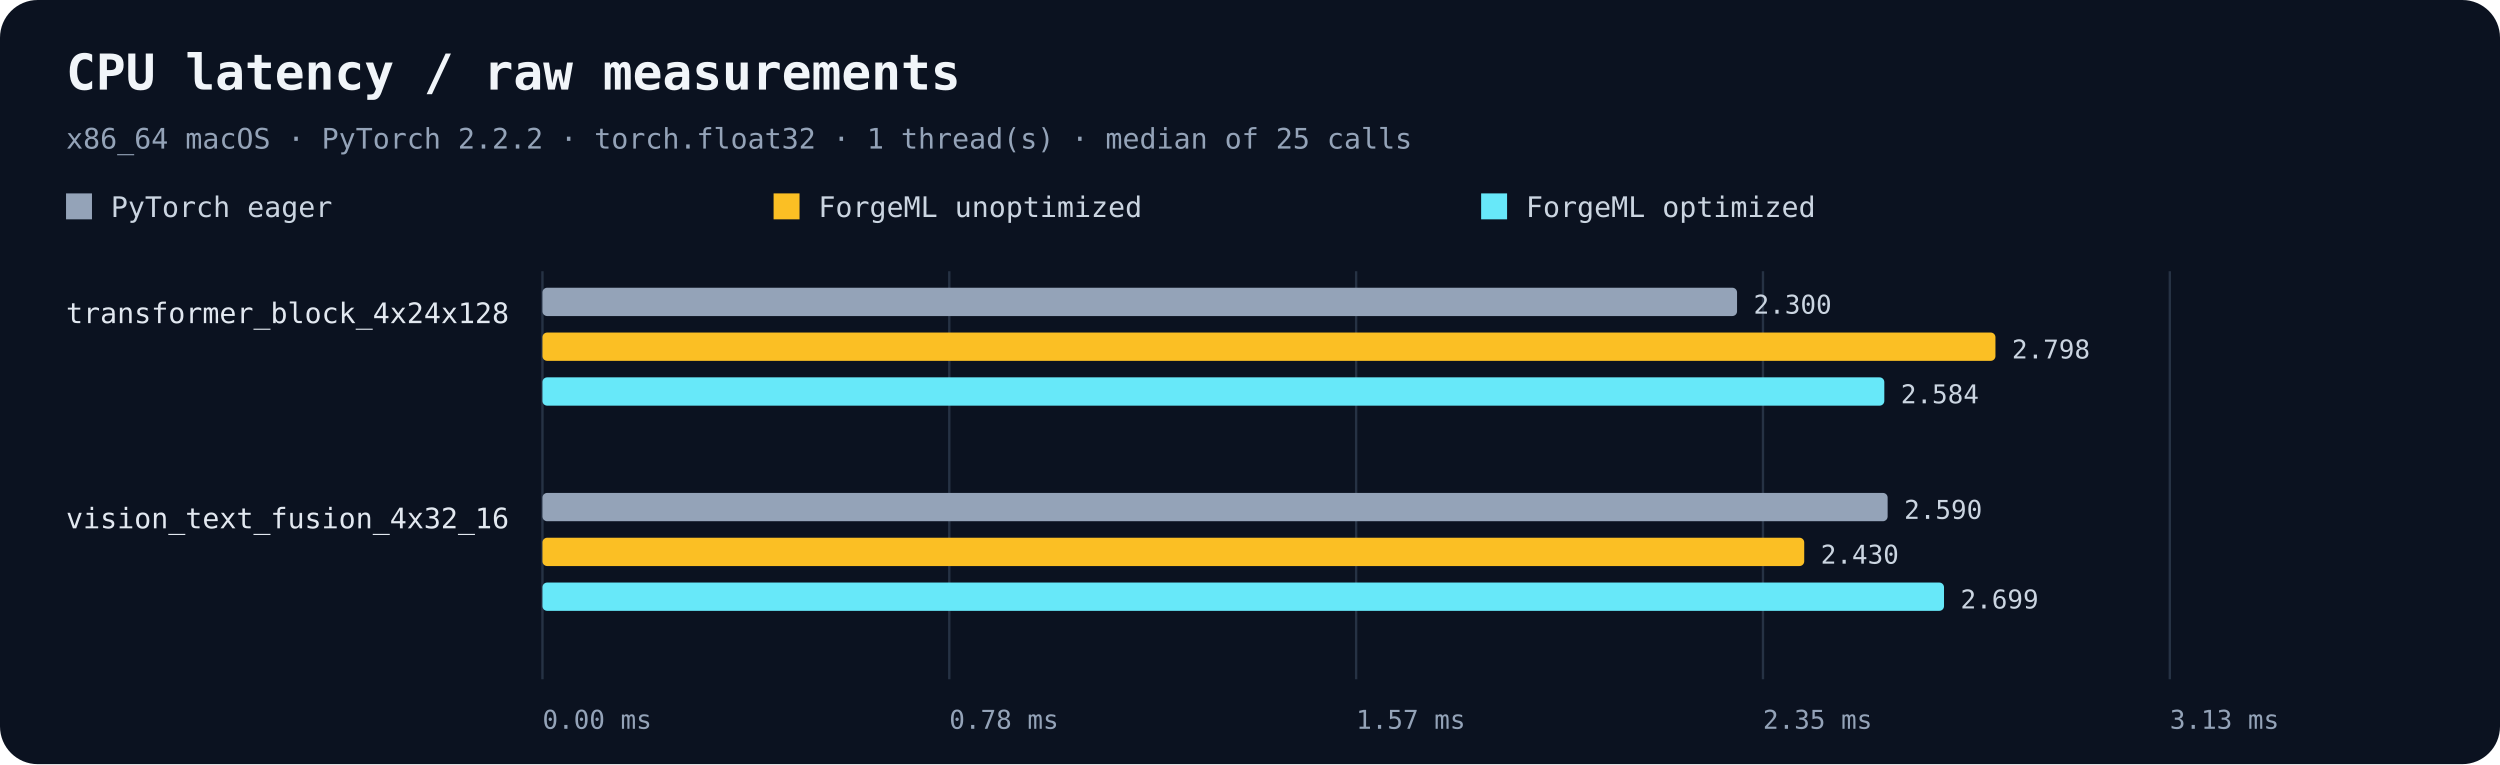
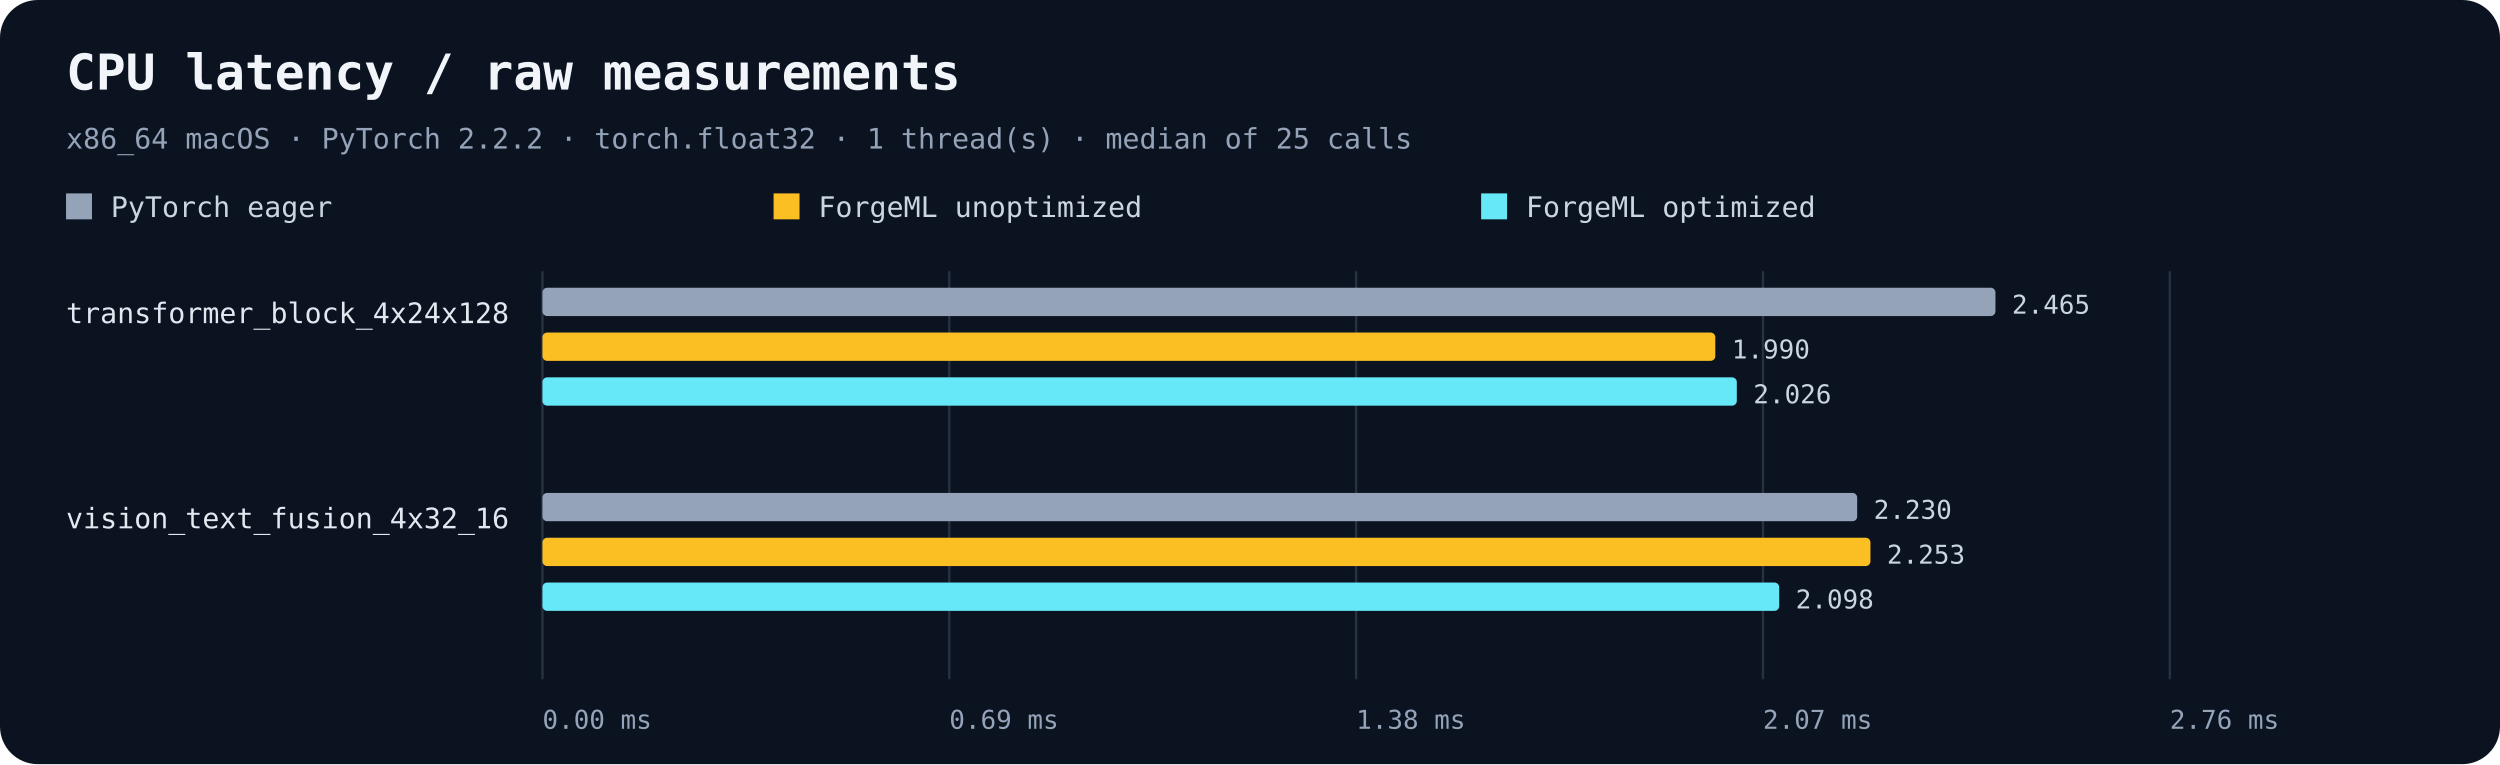
<svg xmlns="http://www.w3.org/2000/svg" width="1060" height="324" viewBox="0 0 1060 324" role="img" aria-labelledby="title desc">
  <rect width="100%" height="100%" rx="16" fill="#0b1220" />
  <g font-family="ui-monospace,SFMono-Regular,Consolas,monospace">
    <text x="28" y="38" fill="#f1f5f9" font-size="21" font-weight="700">CPU latency / raw measurements</text>
    <text x="28" y="63" fill="#94a3b8" font-size="12">x86_64 macOS · PyTorch 2.2.2 · torch.float32 · 1 thread(s) · median of 25 calls</text>
    <rect x="28" y="82" width="11" height="11" fill="#94a3b8" />
    <text x="47" y="92" fill="#cbd5e1" font-size="12">PyTorch eager</text>
    <rect x="328" y="82" width="11" height="11" fill="#fbbf24" />
    <text x="347" y="92" fill="#cbd5e1" font-size="12">ForgeML unoptimized</text>
    <rect x="628" y="82" width="11" height="11" fill="#67e8f9" />
    <text x="647" y="92" fill="#cbd5e1" font-size="12">ForgeML optimized</text>
    <path d="M230.0 115 V288" stroke="#263244" stroke-width="1" />
    <text x="230.0" y="309" fill="#94a3b8" font-size="11">0.00 ms</text>
    <path d="M402.5 115 V288" stroke="#263244" stroke-width="1" />
-     <text x="402.5" y="309" fill="#94a3b8" font-size="11">0.78 ms</text>
+     <text x="402.5" y="309" fill="#94a3b8" font-size="11">0.69 ms</text>
    <path d="M575.0 115 V288" stroke="#263244" stroke-width="1" />
-     <text x="575.0" y="309" fill="#94a3b8" font-size="11">1.57 ms</text>
+     <text x="575.0" y="309" fill="#94a3b8" font-size="11">1.38 ms</text>
    <path d="M747.5 115 V288" stroke="#263244" stroke-width="1" />
-     <text x="747.5" y="309" fill="#94a3b8" font-size="11">2.35 ms</text>
+     <text x="747.5" y="309" fill="#94a3b8" font-size="11">2.07 ms</text>
    <path d="M920.0 115 V288" stroke="#263244" stroke-width="1" />
-     <text x="920.0" y="309" fill="#94a3b8" font-size="11">3.13 ms</text>
+     <text x="920.0" y="309" fill="#94a3b8" font-size="11">2.76 ms</text>
    <text x="28" y="137" fill="#e2e8f0" font-size="12">transformer_block_4x24x128</text>
-     <rect x="230" y="122" width="506.51" height="12" rx="2" fill="#94a3b8" />
-     <text x="743.51" y="133" fill="#cbd5e1" font-size="11">2.300</text>
-     <rect x="230" y="141" width="616.07" height="12" rx="2" fill="#fbbf24" />
-     <text x="853.07" y="152" fill="#cbd5e1" font-size="11">2.798</text>
-     <rect x="230" y="160" width="568.95" height="12" rx="2" fill="#67e8f9" />
-     <text x="805.95" y="171" fill="#cbd5e1" font-size="11">2.584</text>
+     <rect x="230" y="122" width="616.07" height="12" rx="2" fill="#94a3b8" />
+     <text x="853.07" y="133" fill="#cbd5e1" font-size="11">2.465</text>
+     <rect x="230" y="141" width="497.29" height="12" rx="2" fill="#fbbf24" />
+     <text x="734.29" y="152" fill="#cbd5e1" font-size="11">1.990</text>
+     <rect x="230" y="160" width="506.41" height="12" rx="2" fill="#67e8f9" />
+     <text x="743.41" y="171" fill="#cbd5e1" font-size="11">2.026</text>
    <text x="28" y="224" fill="#e2e8f0" font-size="12">vision_text_fusion_4x32_16</text>
-     <rect x="230" y="209" width="570.36" height="12" rx="2" fill="#94a3b8" />
-     <text x="807.36" y="220" fill="#cbd5e1" font-size="11">2.590</text>
-     <rect x="230" y="228" width="534.99" height="12" rx="2" fill="#fbbf24" />
-     <text x="771.99" y="239" fill="#cbd5e1" font-size="11">2.430</text>
-     <rect x="230" y="247" width="594.26" height="12" rx="2" fill="#67e8f9" />
-     <text x="831.26" y="258" fill="#cbd5e1" font-size="11">2.699</text>
+     <rect x="230" y="209" width="557.45" height="12" rx="2" fill="#94a3b8" />
+     <text x="794.45" y="220" fill="#cbd5e1" font-size="11">2.230</text>
+     <rect x="230" y="228" width="563.07" height="12" rx="2" fill="#fbbf24" />
+     <text x="800.07" y="239" fill="#cbd5e1" font-size="11">2.253</text>
+     <rect x="230" y="247" width="524.38" height="12" rx="2" fill="#67e8f9" />
+     <text x="761.38" y="258" fill="#cbd5e1" font-size="11">2.098</text>
  </g>
</svg>
